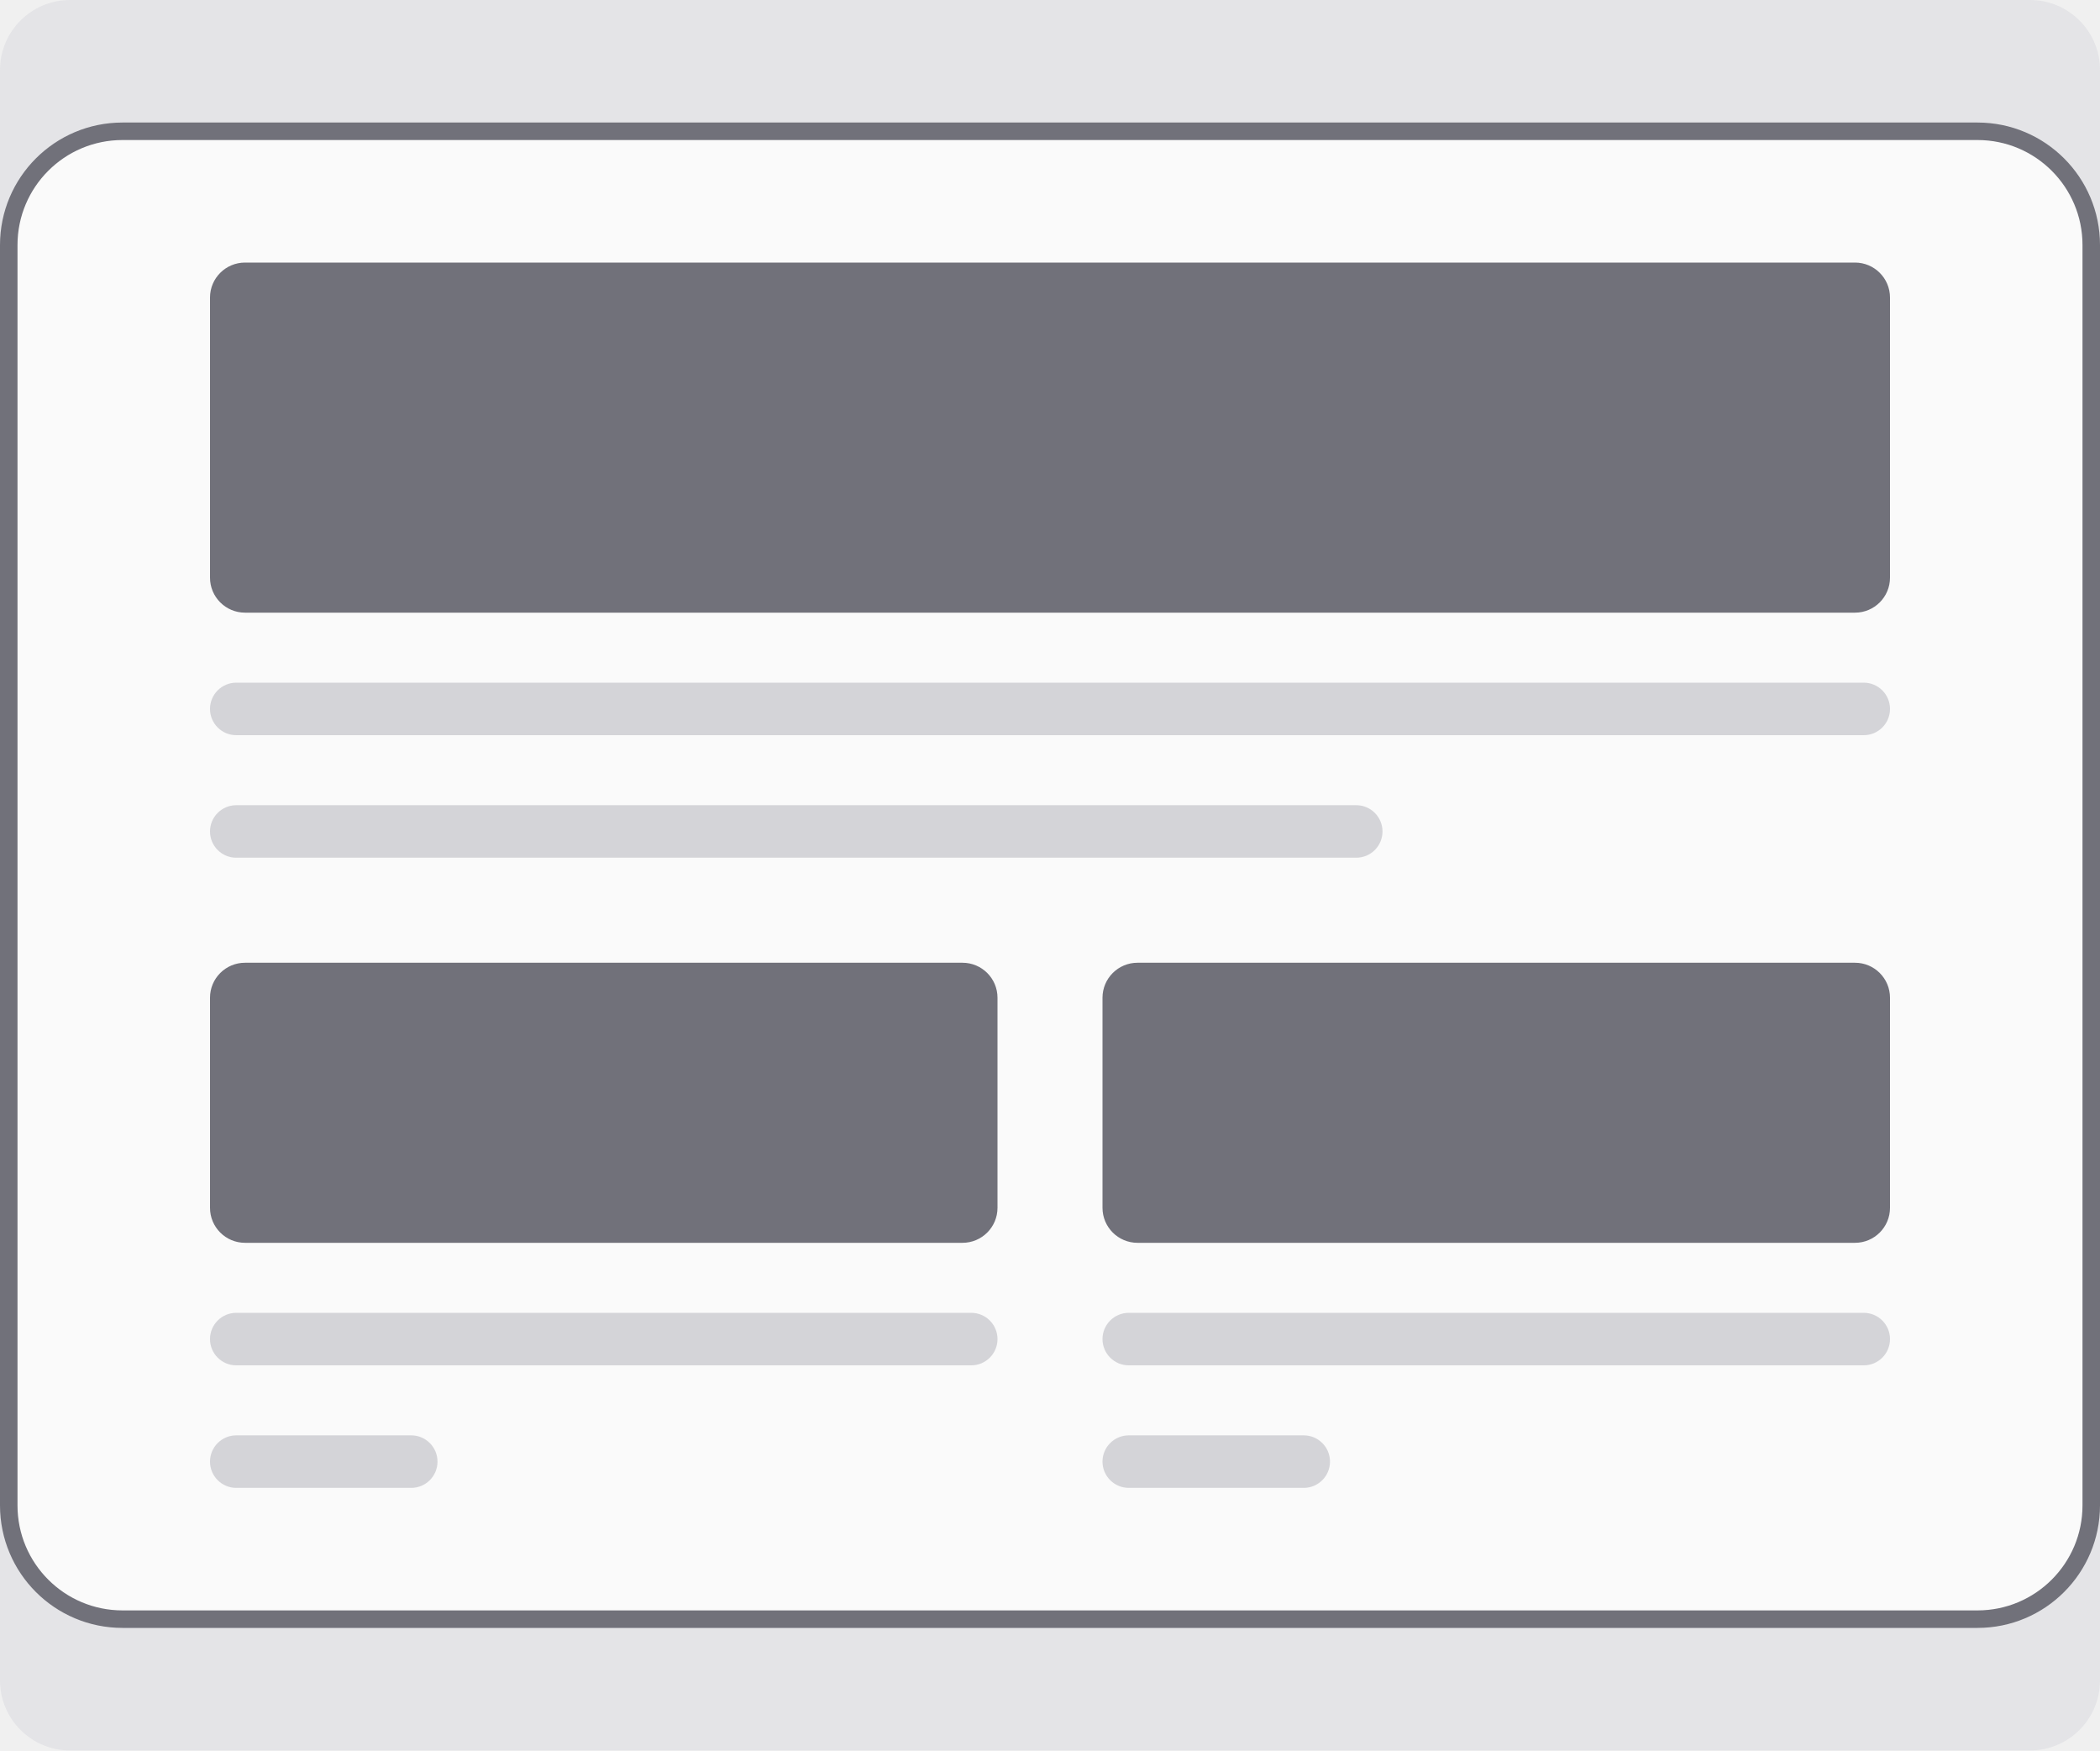
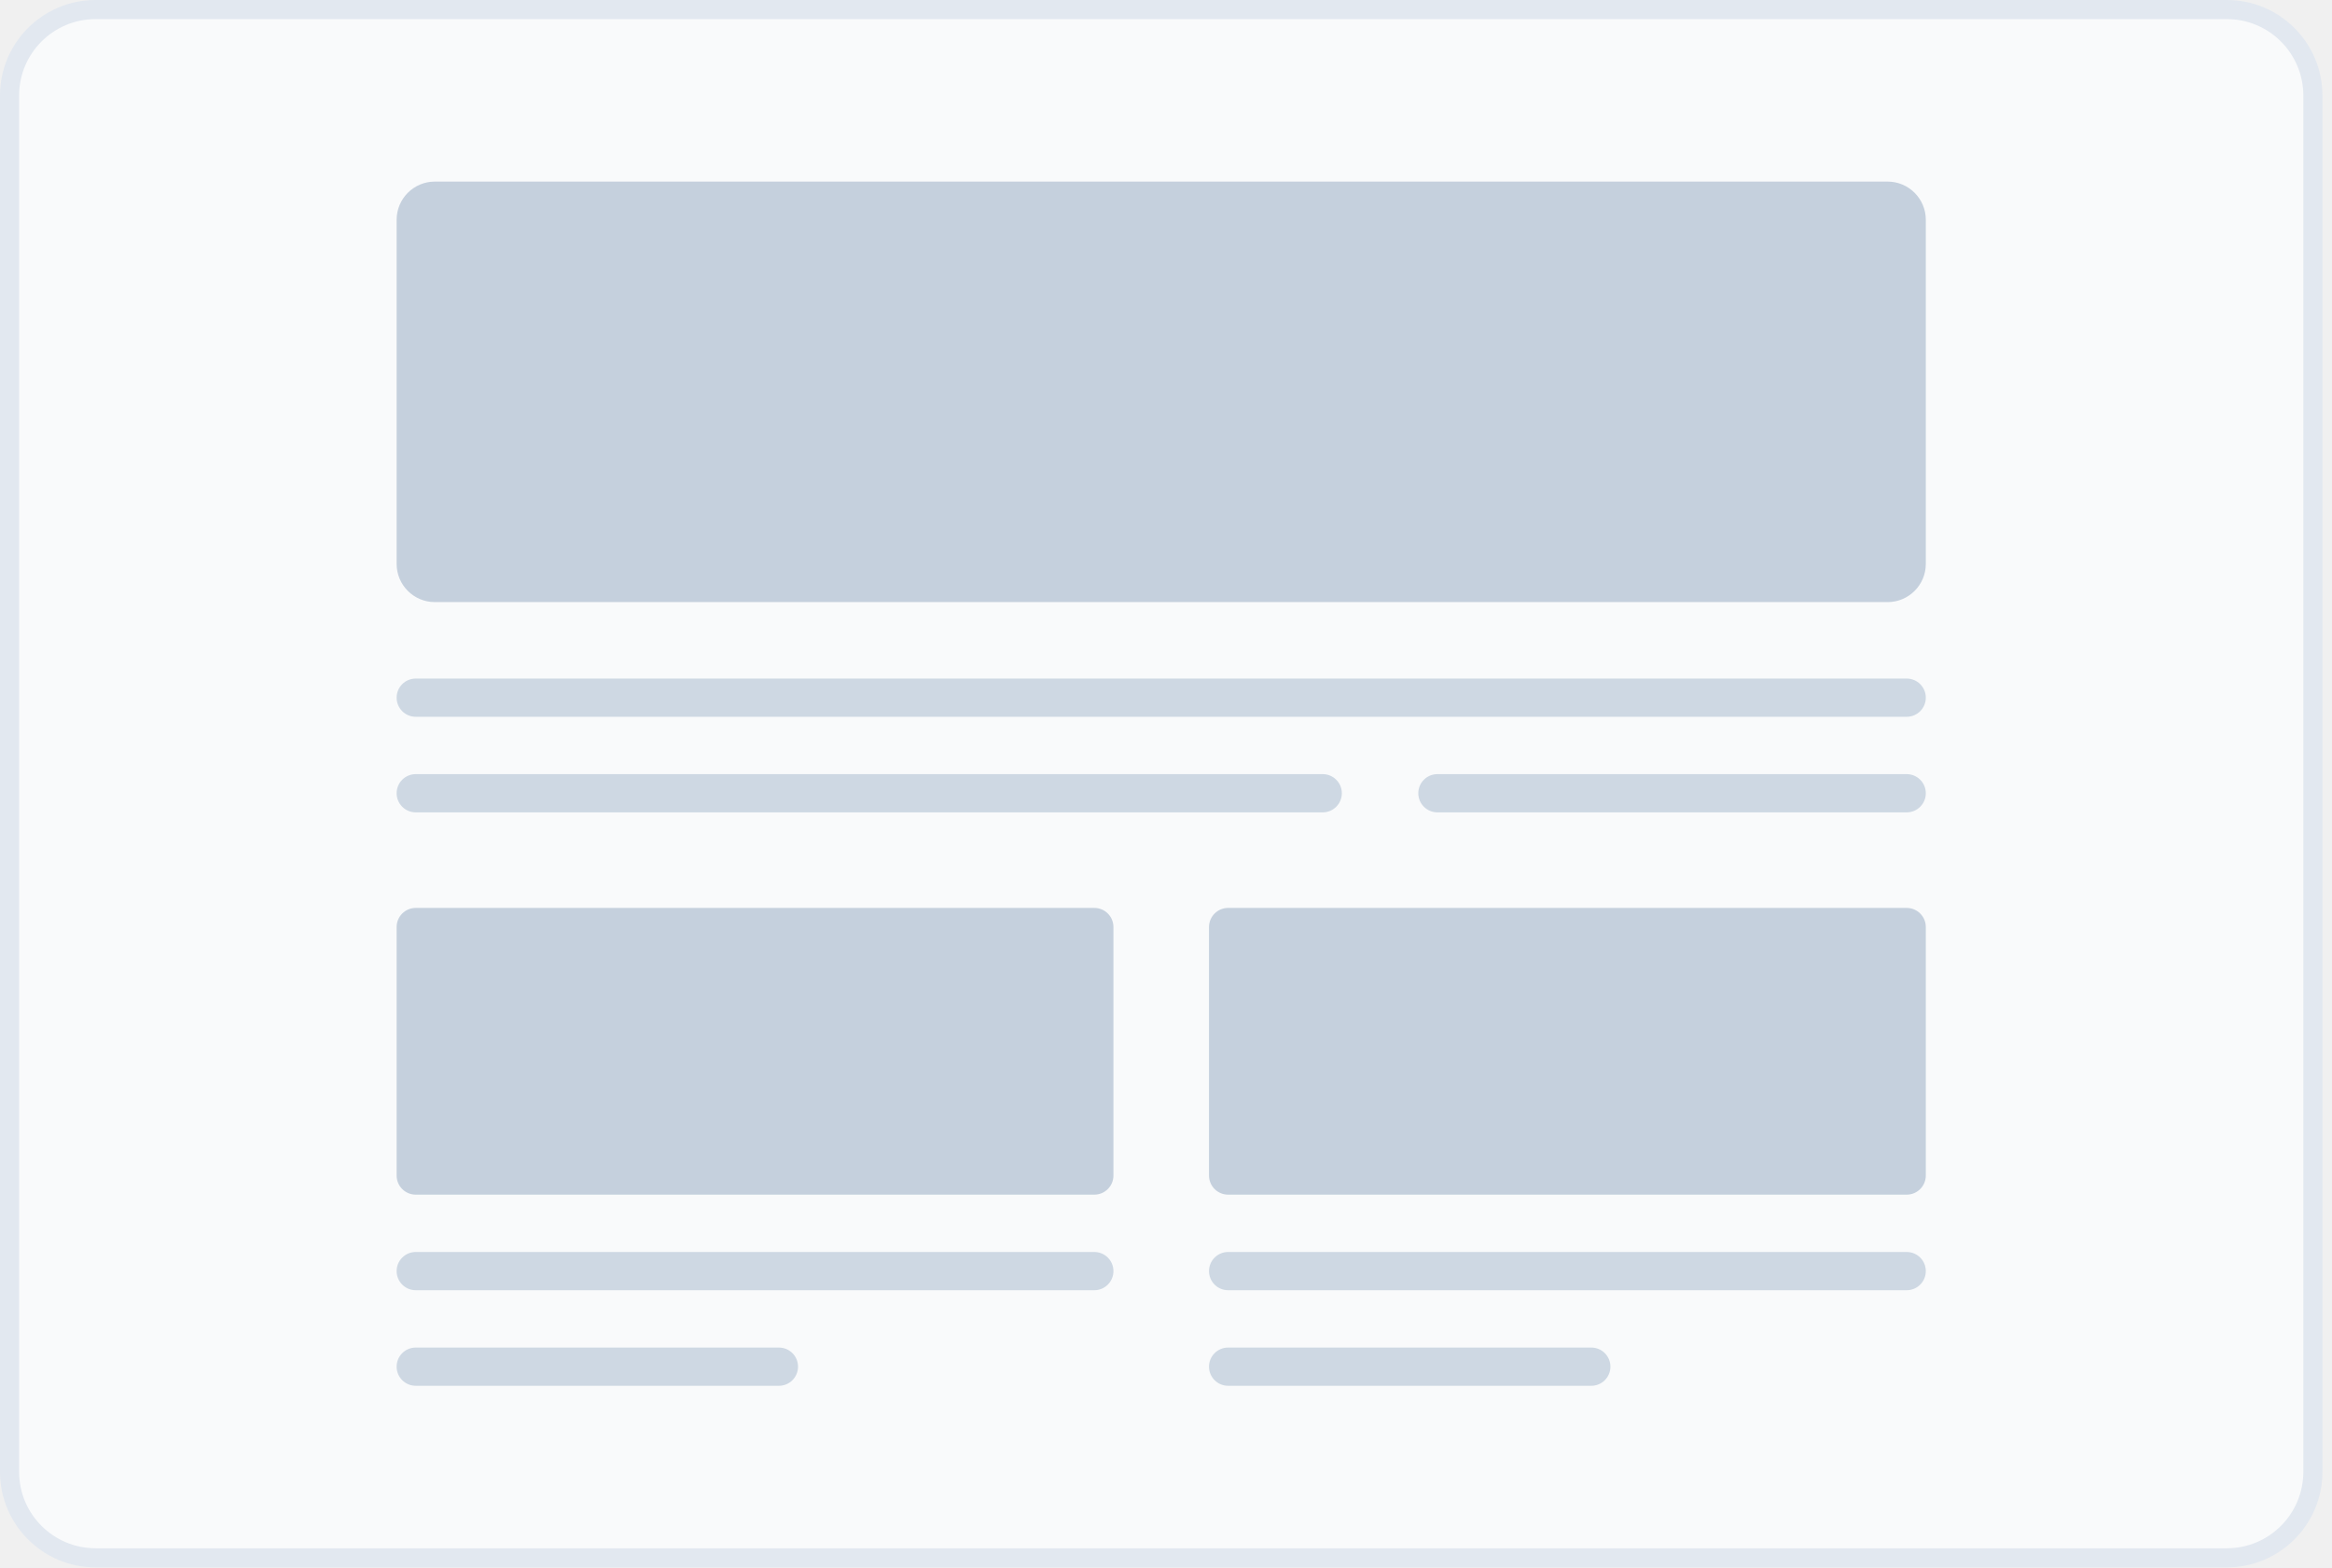
- <svg xmlns="http://www.w3.org/2000/svg" width="120" height="100" fill="none">
-   <rect width="120" height="100" rx="4" fill="#E4E4E7" />
-   <rect x=".5" y="7.5" width="119" height="85" rx="6.5" fill="#FAFAFA" />
-   <rect x="12" y="15" width="96" height="20" rx="2" fill="#71717A" />
-   <rect x="12" y="39" width="96" height="3" rx="1.5" fill="#D4D4D8" />
-   <rect x="12" y="46" width="67" height="3" rx="1.5" fill="#D4D4D8" />
-   <rect x="12" y="55" width="45" height="16" rx="2" fill="#71717A" />
-   <rect x="12" y="75" width="45" height="3" rx="1.5" fill="#D4D4D8" />
-   <rect x="12" y="82" width="13" height="3" rx="1.5" fill="#D4D4D8" />
-   <rect x="63" y="55" width="45" height="16" rx="2" fill="#71717A" />
-   <rect x="63" y="75" width="45" height="3" rx="1.5" fill="#D4D4D8" />
-   <rect x="63" y="82" width="13" height="3" rx="1.5" fill="#D4D4D8" />
-   <rect x=".5" y="7.5" width="119" height="85" rx="6.5" stroke="#71717A" />
+ <svg xmlns="http://www.w3.org/2000/svg" fill="none" viewBox="0 0 122 82">
+   <rect width="120.5" height="81" x=".5" y=".5" fill="#F9FAFB" rx="4.5" />
+   <rect width="120.5" height="81" x=".5" y=".5" stroke="#E2E8F0" rx="4.5" />
+   <rect width="80" height="22" x="20.75" y="9.5" fill="#C5D0DD" rx="2" />
+   <rect width="80" height="2" x="20.75" y="35.5" fill="#CED8E3" rx="1" />
+   <rect width="49.449" height="2" x="20.75" y="40.5" fill="#CED8E3" rx="1" />
+   <rect width="26.551" height="2" x="74.199" y="40.5" fill="#CED8E3" rx="1" />
+   <g clip-path="url(#a)">
+     <rect width="37.5" height="15" x="20.75" y="47.5" fill="#C5D0DD" rx="1" />
+     <rect width="37.5" height="2" x="20.75" y="65.5" fill="#CED8E3" rx="1" />
+     <rect width="21" height="2" x="20.75" y="70.5" fill="#CED8E3" rx="1" />
+     <rect width="37.5" height="15" x="63.25" y="47.5" fill="#C5D0DD" rx="1" />
+     <rect width="37.5" height="2" x="63.25" y="65.5" fill="#CED8E3" rx="1" />
+     <rect width="21" height="2" x="63.25" y="70.5" fill="#CED8E3" rx="1" />
+   </g>
+   <defs>
+     <clipPath id="a">
+       <path fill="#fff" d="M20.75 47.5h80v25h-80z" />
+     </clipPath>
+   </defs>
</svg>
